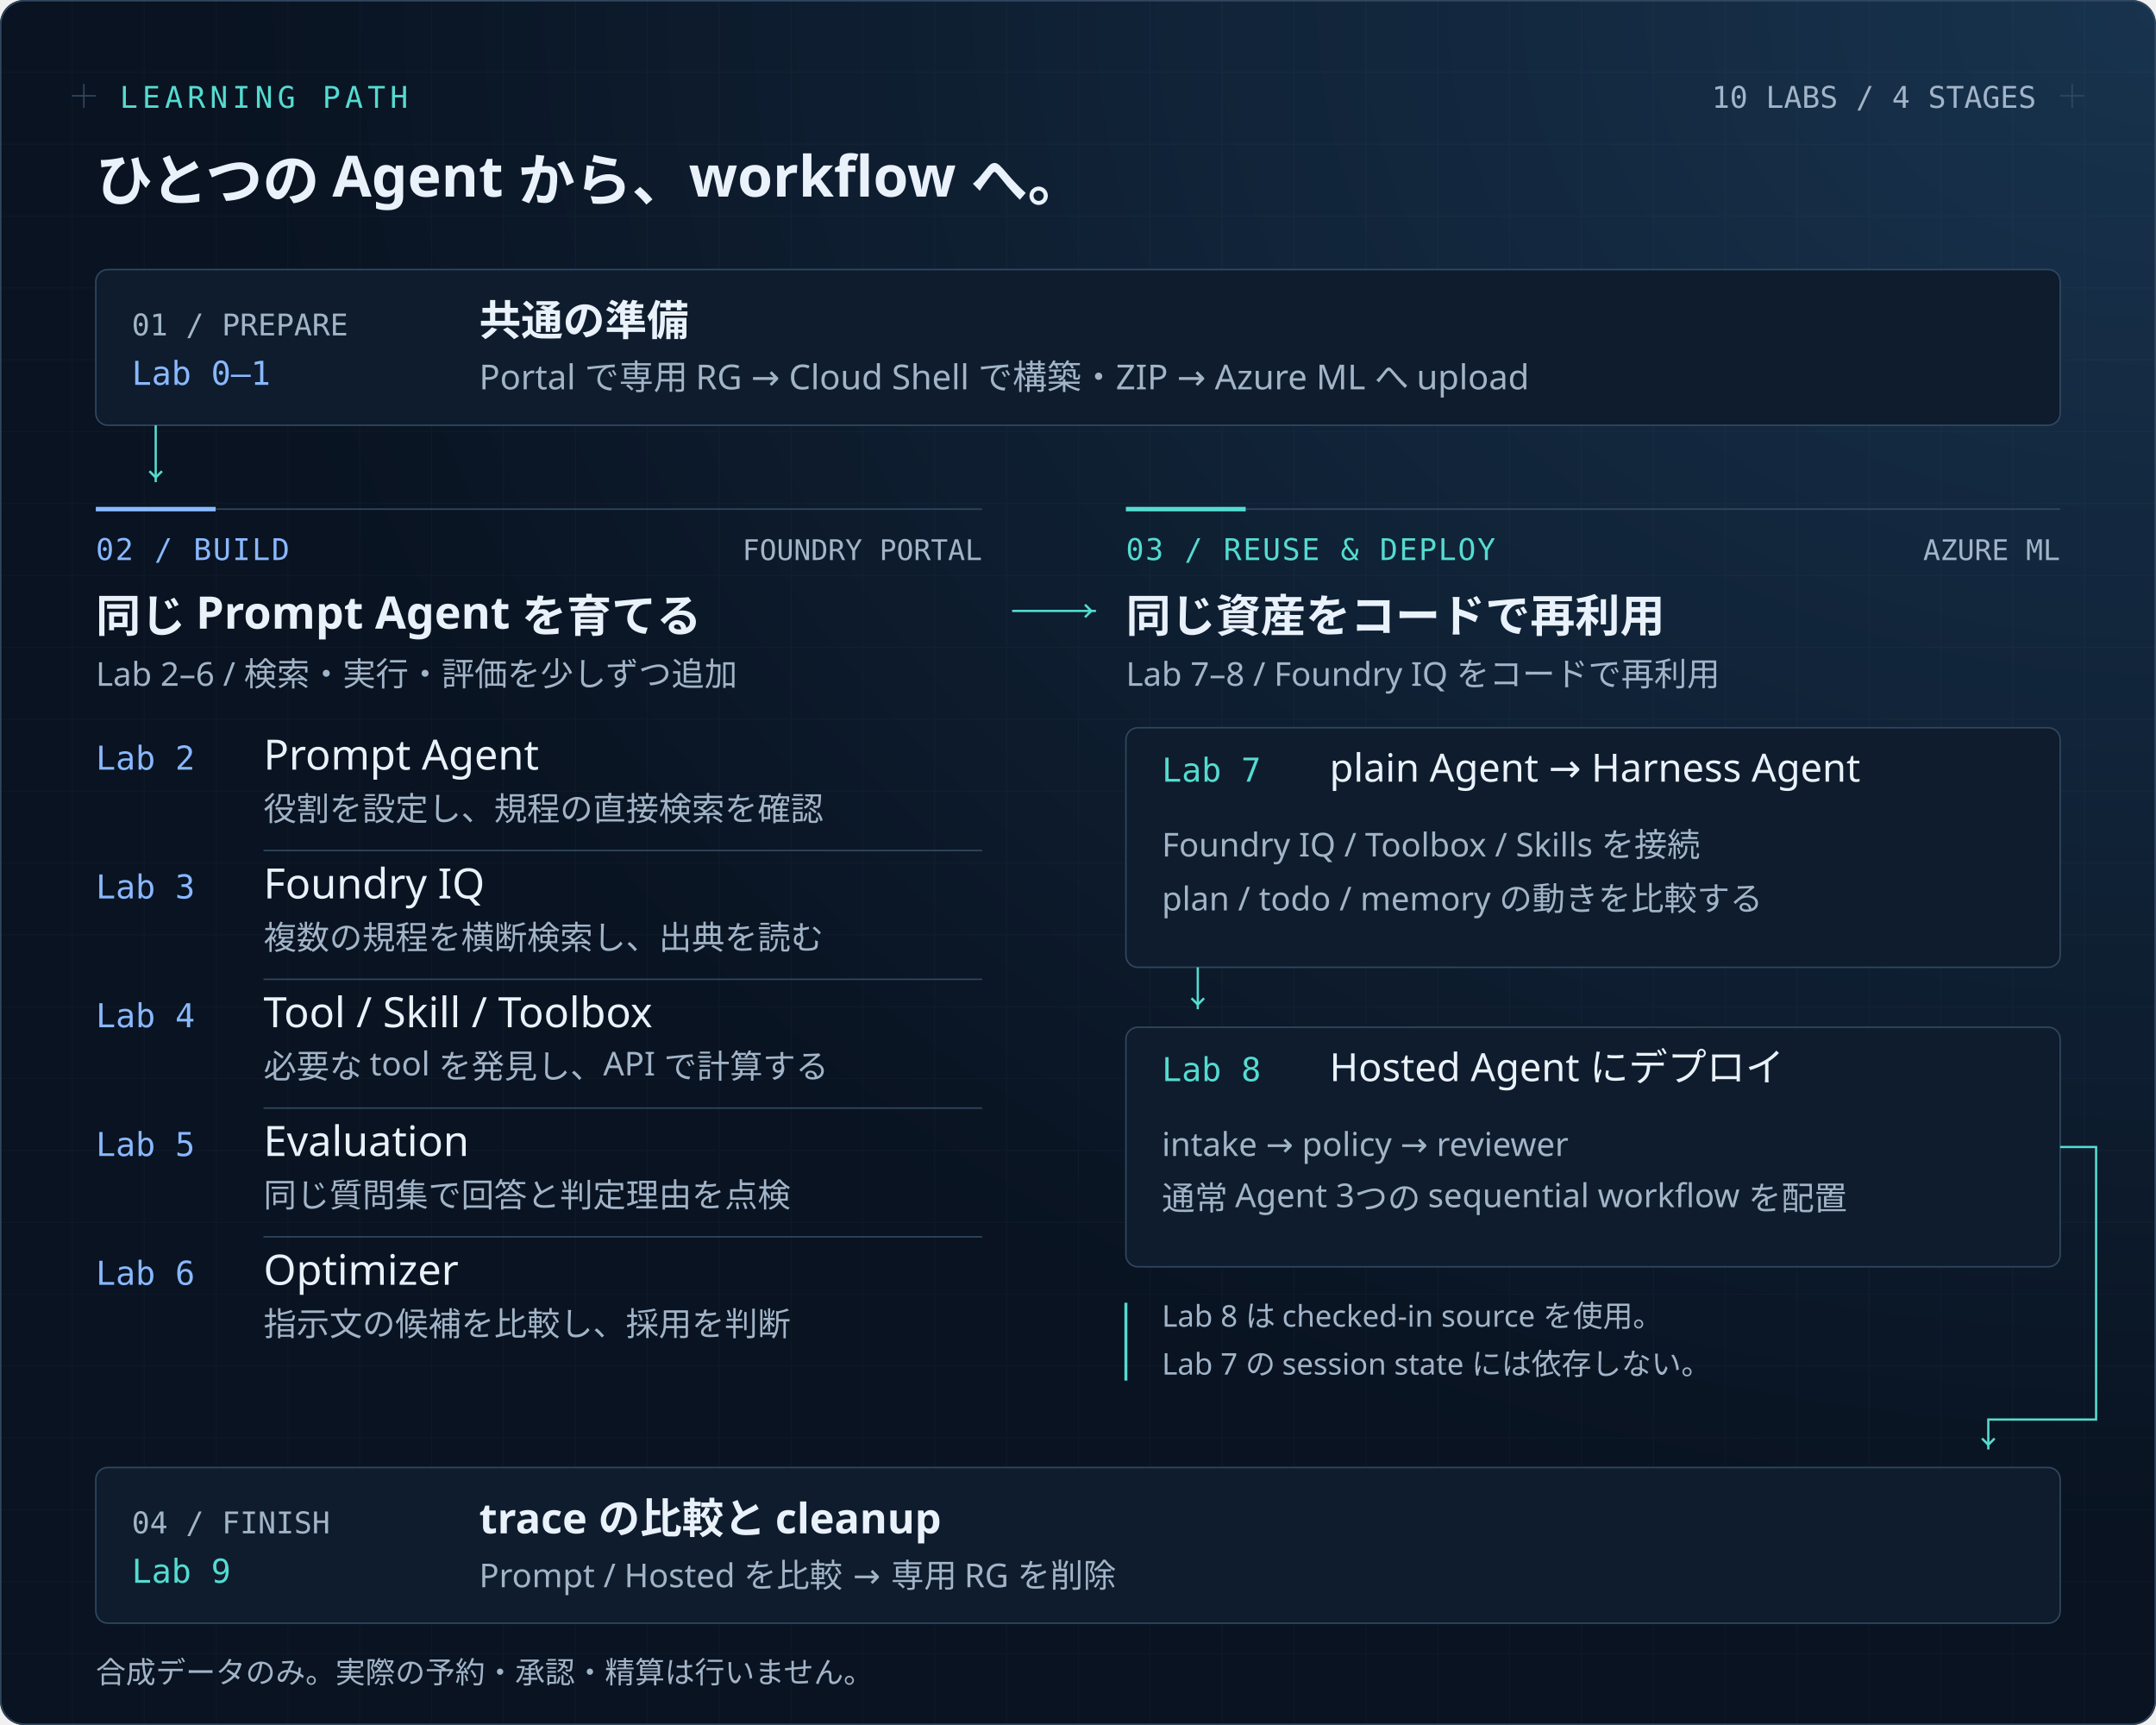
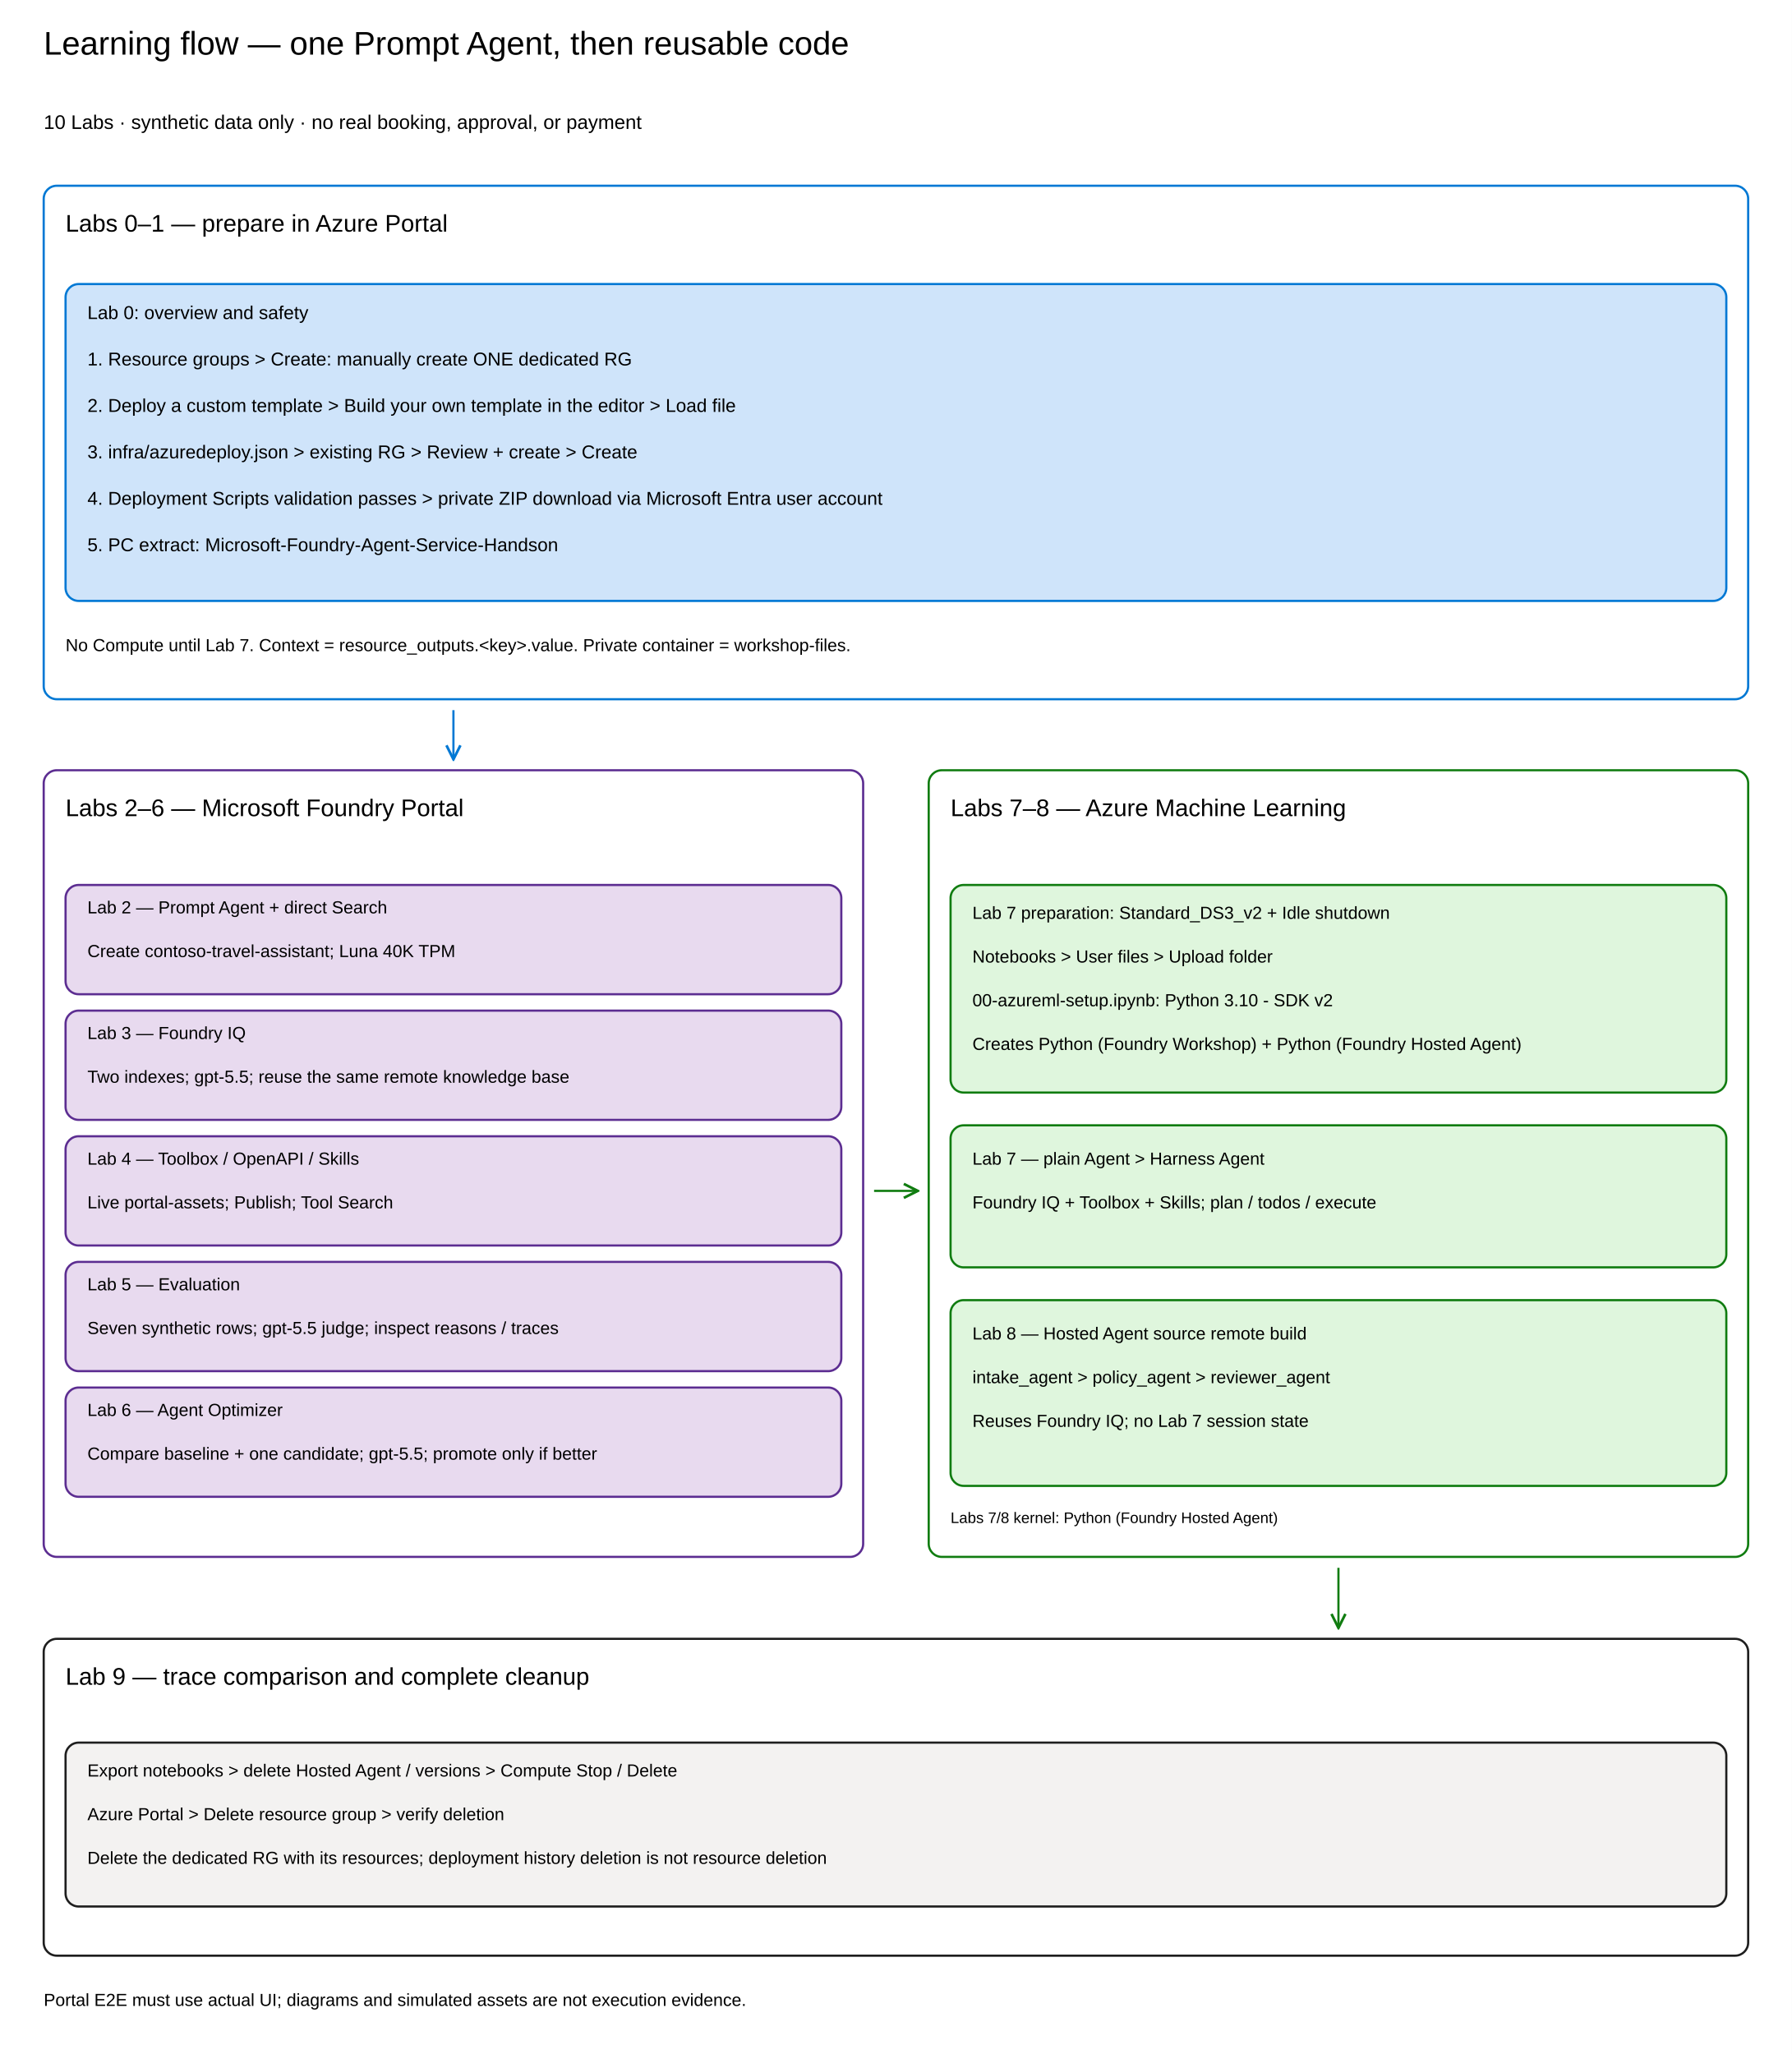
- <svg xmlns="http://www.w3.org/2000/svg" width="1440" height="1152" viewBox="0 0 1440 1152" role="img" aria-labelledby="diagram-title diagram-description">
+ <svg xmlns="http://www.w3.org/2000/svg" width="1640" height="1880" viewBox="0 0 1640 1880" role="img" aria-labelledby="diagram-title diagram-description">
  <defs>
-     <radialGradient id="ambient" cx="100%" cy="0%" r="90%">
-       <stop offset="0" stop-color="#18334e" />
-       <stop offset="1" stop-color="#091321" />
-     </radialGradient>
-     <pattern id="grid" width="48" height="48" patternUnits="userSpaceOnUse">
-       <path d="M 48 0 H 0 V 48" fill="none" stroke="#b7d3f0" stroke-opacity=".035" />
-     </pattern>
-     <marker id="arrowhead" viewBox="0 0 10 10" refX="9" refY="5" markerWidth="7" markerHeight="7" orient="auto">
-       <path d="m 2 1 4 4-4 4" fill="none" stroke="#55dbd0" stroke-width="1.5" />
+     <marker id="arrow" viewBox="0 0 10 10" refX="9" refY="5" markerWidth="8" markerHeight="8" orient="auto">
+       <path d="M1 1 L9 5 L1 9" fill="none" stroke="#0078D4" stroke-width="1.5" />
+     </marker>
+     <marker id="green-arrow" viewBox="0 0 10 10" refX="9" refY="5" markerWidth="8" markerHeight="8" orient="auto">
+       <path d="M1 1 L9 5 L1 9" fill="none" stroke="#107C10" stroke-width="1.5" />
    </marker>
    <style>
-       text { fill: #e9f1fa; font-family: "Bahnschrift", "Aptos", "Yu Gothic", Meiryo, sans-serif; }
-       .mono { font-family: "Cascadia Code", Consolas, "Yu Gothic", Meiryo, monospace; }
-       .muted { fill: #a2b4c8; }
-       .cyan { fill: #55dbd0; }
-       .blue { fill: #89b8ff; }
-       .rule { fill: none; stroke: #30475f; stroke-width: 1; }
-       .edge { fill: none; stroke: #55dbd0; stroke-width: 1.5; }
-       .surface { fill: #0e1c2d; stroke: #30475f; stroke-width: 1; }
+       text { fill: #000000; font-family: Arial, Helvetica, sans-serif; font-size: 16px; }
+       .container { fill: none; stroke-width: 2; }
+       .box { stroke-width: 2; }
+       .blue { fill: #CFE4FA; stroke: #0078D4; }
+       .purple { fill: #E8DAEF; stroke: #5C2D91; }
+       .green { fill: #DFF6DD; stroke: #107C10; }
+       .gray { fill: #F3F2F1; stroke: #1e1e1e; }
+       .edge { fill: none; stroke: #107C10; stroke-width: 2; marker-end: url(#green-arrow); }
    </style>
  </defs>
-   <rect width="1440" height="1152" rx="16" fill="url(#ambient)" />
-   <rect width="1440" height="1152" rx="16" fill="url(#grid)" />
-   <rect x=".5" y=".5" width="1439" height="1151" rx="16" fill="none" stroke="#30475f" />
-   <path d="M 48 64 H 64 M 56 56 V 72 M 1376 64 H 1392 M 1384 56 V 72" class="rule" />
-   <text id="learning-eyebrow" class="mono cyan" x="80" y="72" font-size="20" letter-spacing="3">LEARNING PATH</text>
-   <text id="learning-meta" class="mono muted" x="1360" y="72" font-size="20" text-anchor="end">10 LABS / 4 STAGES</text>
-   <text id="learning-title" x="64" y="134" font-size="38" font-weight="600">ひとつの Agent から、workflow へ。</text>
-   <rect id="shared-preparation" class="surface" x="64" y="180" width="1312" height="104" rx="8" />
-   <text id="preparation-stage" class="mono muted" x="88" y="224" font-size="20">01 / PREPARE</text>
-   <text id="preparation-labs" class="mono blue" x="88" y="257" font-size="22">Lab 0–1</text>
-   <text id="shared-preparation-text" x="320" y="224" font-size="28" font-weight="600">共通の準備</text>
-   <text id="preparation-outcome" class="muted" x="320" y="260" font-size="23">Portal で専用 RG → Cloud Shell で構築・ZIP → Azure ML へ upload</text>
-   <path id="prepare-to-build" class="edge" data-from="shared-preparation" data-to="prompt-learning-container" d="M 104 284 V 322" marker-end="url(#arrowhead)" />
-   <path id="prompt-learning-container" class="rule" d="M 64 340 H 656" />
-   <path d="M 64 340 H 144" fill="none" stroke="#89b8ff" stroke-width="3" />
-   <text id="prompt-stage" class="mono blue" x="64" y="374" font-size="20" letter-spacing="1">02 / BUILD</text>
-   <text id="prompt-learning-surface" class="mono muted" x="656" y="374" font-size="19" text-anchor="end">FOUNDRY PORTAL</text>
-   <text id="prompt-learning-title" x="64" y="422" font-size="30" font-weight="600">同じ Prompt Agent を育てる</text>
-   <text id="prompt-learning-intro" class="muted" x="64" y="458" font-size="22">Lab 2–6 / 検索・実行・評価を少しずつ追加</text>
-   <text id="lab2-number" class="mono blue" x="64" y="514" font-size="22">Lab 2</text>
-   <text id="lab2-prompt-text" x="176" y="514" font-size="28">Prompt Agent</text>
-   <text id="lab2-outcome" class="muted" x="176" y="548" font-size="22">役割を設定し、規程の直接検索を確認</text>
-   <path id="lab2-to-lab3" class="rule" d="M 176 568 H 656" />
-   <text id="lab3-number" class="mono blue" x="64" y="600" font-size="22">Lab 3</text>
-   <text id="lab3-knowledge-text" x="176" y="600" font-size="28">Foundry IQ</text>
-   <text id="lab3-outcome" class="muted" x="176" y="634" font-size="22">複数の規程を横断検索し、出典を読む</text>
-   <path id="lab3-to-lab4" class="rule" d="M 176 654 H 656" />
-   <text id="lab4-number" class="mono blue" x="64" y="686" font-size="22">Lab 4</text>
-   <text id="lab4-toolbox-text" x="176" y="686" font-size="28">Tool / Skill / Toolbox</text>
-   <text id="lab4-outcome" class="muted" x="176" y="720" font-size="22">必要な tool を発見し、API で計算する</text>
-   <path id="lab4-to-lab5" class="rule" d="M 176 740 H 656" />
-   <text id="lab5-number" class="mono blue" x="64" y="772" font-size="22">Lab 5</text>
-   <text id="lab5-evaluation-text" x="176" y="772" font-size="28">Evaluation</text>
-   <text id="lab5-outcome" class="muted" x="176" y="806" font-size="22">同じ質問集で回答と判定理由を点検</text>
-   <path id="lab5-to-lab6" class="rule" d="M 176 826 H 656" />
-   <text id="lab6-number" class="mono blue" x="64" y="858" font-size="22">Lab 6</text>
-   <text id="lab6-optimizer-text" x="176" y="858" font-size="28">Optimizer</text>
-   <text id="lab6-outcome" class="muted" x="176" y="892" font-size="22">指示文の候補を比較し、採用を判断</text>
-   <path id="build-to-code" class="edge" data-from="prompt-learning-container" data-to="hosted-learning-container" d="M 676 408 H 732" marker-end="url(#arrowhead)" />
-   <path id="hosted-learning-container" class="rule" d="M 752 340 H 1376" />
-   <path d="M 752 340 H 832" fill="none" stroke="#55dbd0" stroke-width="3" />
-   <text id="hosted-stage" class="mono cyan" x="752" y="374" font-size="20" letter-spacing="1">03 / REUSE &amp; DEPLOY</text>
-   <text id="hosted-learning-surface" class="mono muted" x="1376" y="374" font-size="19" text-anchor="end">AZURE ML</text>
-   <text id="hosted-learning-title" x="752" y="422" font-size="30" font-weight="600">同じ資産をコードで再利用</text>
-   <text id="lab7-independent-note-text" class="muted" x="752" y="458" font-size="22">Lab 7–8 / Foundry IQ をコードで再利用</text>
-   <rect id="lab7-comparison" class="surface" x="752" y="486" width="624" height="160" rx="8" />
-   <text id="lab7-number" class="mono cyan" x="776" y="522" font-size="22">Lab 7</text>
-   <text id="lab7-policy-text" x="888" y="522" font-size="26">plain Agent → Harness Agent</text>
-   <text id="lab7-connections" class="muted" x="776" y="572" font-size="22">Foundry IQ / Toolbox / Skills を接続</text>
-   <text id="lab7-planner-text" class="muted" x="776" y="608" font-size="22">plan / todo / memory の動きを比較する</text>
-   <path id="code-to-workflow" class="edge" data-from="lab7-comparison" data-to="lab8-deployment" d="M 800 646 V 674" marker-end="url(#arrowhead)" />
-   <rect id="lab8-deployment" class="surface" x="752" y="686" width="624" height="160" rx="8" />
-   <text id="lab8-number" class="mono cyan" x="776" y="722" font-size="22">Lab 8</text>
-   <text id="lab7-hosted-text" x="888" y="722" font-size="26">Hosted Agent にデプロイ</text>
-   <text id="lab7-reviewer-text" class="muted" x="776" y="772" font-size="22">intake → policy → reviewer</text>
-   <text id="lab8-outcome" class="muted" x="776" y="808" font-size="22">通常 Agent 3つの sequential workflow を配置</text>
-   <path d="M 752 870 V 922" fill="none" stroke="#55dbd0" stroke-width="2" />
-   <text id="lab8-source-note" class="muted" x="776" y="886" font-size="20">Lab 8 は checked-in source を使用。</text>
-   <text id="lab8-session-note" class="muted" x="776" y="918" font-size="20">Lab 7 の session state には依存しない。</text>
-   <path id="workflow-to-cleanup" class="edge" data-from="lab8-deployment" data-to="shared-cleanup" d="M 1376 766 H 1400 V 948 H 1328 V 968" marker-end="url(#arrowhead)" />
-   <rect id="shared-cleanup" class="surface" x="64" y="980" width="1312" height="104" rx="8" />
-   <text id="cleanup-stage" class="mono muted" x="88" y="1024" font-size="20">04 / FINISH</text>
-   <text id="cleanup-lab" class="mono cyan" x="88" y="1057" font-size="22">Lab 9</text>
-   <text id="shared-cleanup-text" x="320" y="1024" font-size="28" font-weight="600">trace の比較と cleanup</text>
-   <text id="cleanup-outcome" class="muted" x="320" y="1060" font-size="22">Prompt / Hosted を比較 → 専用 RG を削除</text>
-   <text id="learning-footer" class="muted" x="64" y="1124" font-size="20">合成データのみ。実際の予約・承認・精算は行いません。</text>
+   <rect width="1640" height="1880" fill="#ffffff" />
+   <text id="learning-title" x="40" y="50" style="font-size:30px">Learning flow — one Prompt Agent, then reusable code</text>
+   <text id="learning-subtitle" x="40" y="118" style="font-size:18px">10 Labs · synthetic data only · no real booking, approval, or payment</text>
+   <rect id="shared-preparation" class="container" x="40" y="170" width="1560" height="470" rx="12" stroke="#0078D4" />
+   <text id="preparation-title" x="60" y="212" style="font-size:22px">Labs 0–1 — prepare in Azure Portal</text>
+   <rect id="preparation-steps" class="box blue" x="60" y="260" width="1520" height="290" rx="12" />
+   <text id="preparation-steps-text" x="80" y="292" style="font-size:17px">
+     <tspan x="80">Lab 0: overview and safety</tspan>
+     <tspan x="80" dy="42.5">1. Resource groups &gt; Create: manually create ONE dedicated RG</tspan>
+     <tspan x="80" dy="42.5">2. Deploy a custom template &gt; Build your own template in the editor &gt; Load file</tspan>
+     <tspan x="80" dy="42.5">3. infra/azuredeploy.json &gt; existing RG &gt; Review + create &gt; Create</tspan>
+     <tspan x="80" dy="42.5">4. Deployment Scripts validation passes &gt; private ZIP download via Microsoft Entra user account</tspan>
+     <tspan x="80" dy="42.5">5. PC extract: Microsoft-Foundry-Agent-Service-Handson</tspan>
+   </text>
+   <text id="preparation-boundary" x="60" y="596">No Compute until Lab 7. Context = resource_outputs.&lt;key&gt;.value. Private container = workshop-files.</text>
+   <path id="prepare-to-build" d="M415 650 V695" fill="none" stroke="#0078D4" stroke-width="2" marker-end="url(#arrow)" />
+   <rect id="prompt-learning" class="container" x="40" y="705" width="750" height="720" rx="12" stroke="#5C2D91" />
+   <text id="prompt-title" x="60" y="747" style="font-size:22px">Labs 2–6 — Microsoft Foundry Portal</text>
+   <rect id="lab2" class="box purple" x="60" y="810" width="710" height="100" rx="12" />
+   <text id="lab2-text" x="80" y="836">
+     <tspan x="80">Lab 2 — Prompt Agent + direct Search</tspan>
+     <tspan x="80" dy="40">Create contoso-travel-assistant; Luna 40K TPM</tspan>
+   </text>
+   <rect id="lab3" class="box purple" x="60" y="925" width="710" height="100" rx="12" />
+   <text id="lab3-text" x="80" y="951">
+     <tspan x="80">Lab 3 — Foundry IQ</tspan>
+     <tspan x="80" dy="40">Two indexes; gpt-5.5; reuse the same remote knowledge base</tspan>
+   </text>
+   <rect id="lab4" class="box purple" x="60" y="1040" width="710" height="100" rx="12" />
+   <text id="lab4-text" x="80" y="1066">
+     <tspan x="80">Lab 4 — Toolbox / OpenAPI / Skills</tspan>
+     <tspan x="80" dy="40">Live portal-assets; Publish; Tool Search</tspan>
+   </text>
+   <rect id="lab5" class="box purple" x="60" y="1155" width="710" height="100" rx="12" />
+   <text id="lab5-text" x="80" y="1181">
+     <tspan x="80">Lab 5 — Evaluation</tspan>
+     <tspan x="80" dy="40">Seven synthetic rows; gpt-5.5 judge; inspect reasons / traces</tspan>
+   </text>
+   <rect id="lab6" class="box purple" x="60" y="1270" width="710" height="100" rx="12" />
+   <text id="lab6-text" x="80" y="1296">
+     <tspan x="80">Lab 6 — Agent Optimizer</tspan>
+     <tspan x="80" dy="40">Compare baseline + one candidate; gpt-5.5; promote only if better</tspan>
+   </text>
+   <path id="build-to-code" class="edge" d="M800 1090 H840" />
+   <rect id="hosted-learning" class="container" x="850" y="705" width="750" height="720" rx="12" stroke="#107C10" />
+   <text id="hosted-title" x="870" y="747" style="font-size:22px">Labs 7–8 — Azure Machine Learning</text>
+   <rect id="lab7-setup" class="box green" x="870" y="810" width="710" height="190" rx="12" />
+   <text id="lab7-setup-text" x="890" y="841">
+     <tspan x="890">Lab 7 preparation: Standard_DS3_v2 + Idle shutdown</tspan>
+     <tspan x="890" dy="40">Notebooks &gt; User files &gt; Upload folder</tspan>
+     <tspan x="890" dy="40">00-azureml-setup.ipynb: Python 3.10 - SDK v2</tspan>
+     <tspan x="890" dy="40">Creates Python (Foundry Workshop) + Python (Foundry Hosted Agent)</tspan>
+   </text>
+   <rect id="lab7-agents" class="box green" x="870" y="1030" width="710" height="130" rx="12" />
+   <text id="lab7-agents-text" x="890" y="1066">
+     <tspan x="890">Lab 7 — plain Agent &gt; Harness Agent</tspan>
+     <tspan x="890" dy="40">Foundry IQ + Toolbox + Skills; plan / todos / execute</tspan>
+   </text>
+   <rect id="lab8" class="box green" x="870" y="1190" width="710" height="170" rx="12" />
+   <text id="lab8-text" x="890" y="1226">
+     <tspan x="890">Lab 8 — Hosted Agent source remote build</tspan>
+     <tspan x="890" dy="40">intake_agent &gt; policy_agent &gt; reviewer_agent</tspan>
+     <tspan x="890" dy="40">Reuses Foundry IQ; no Lab 7 session state</tspan>
+   </text>
+   <text id="hosted-kernel" x="870" y="1394" style="font-size:14px">Labs 7/8 kernel: Python (Foundry Hosted Agent)</text>
+   <path id="workflow-to-cleanup" class="edge" d="M1225 1435 V1490" />
+   <rect id="shared-cleanup" class="container" x="40" y="1500" width="1560" height="290" rx="12" stroke="#1e1e1e" />
+   <text id="cleanup-title" x="60" y="1542" style="font-size:22px">Lab 9 — trace comparison and complete cleanup</text>
+   <rect id="cleanup-steps" class="box gray" x="60" y="1595" width="1520" height="150" rx="12" />
+   <text id="cleanup-steps-text" x="80" y="1626">
+     <tspan x="80">Export notebooks &gt; delete Hosted Agent / versions &gt; Compute Stop / Delete</tspan>
+     <tspan x="80" dy="40">Azure Portal &gt; Delete resource group &gt; verify deletion</tspan>
+     <tspan x="80" dy="40">Delete the dedicated RG with its resources; deployment history deletion is not resource deletion</tspan>
+   </text>
+   <text id="learning-footer" x="40" y="1836">Portal E2E must use actual UI; diagrams and simulated assets are not execution evidence.</text>
</svg>
